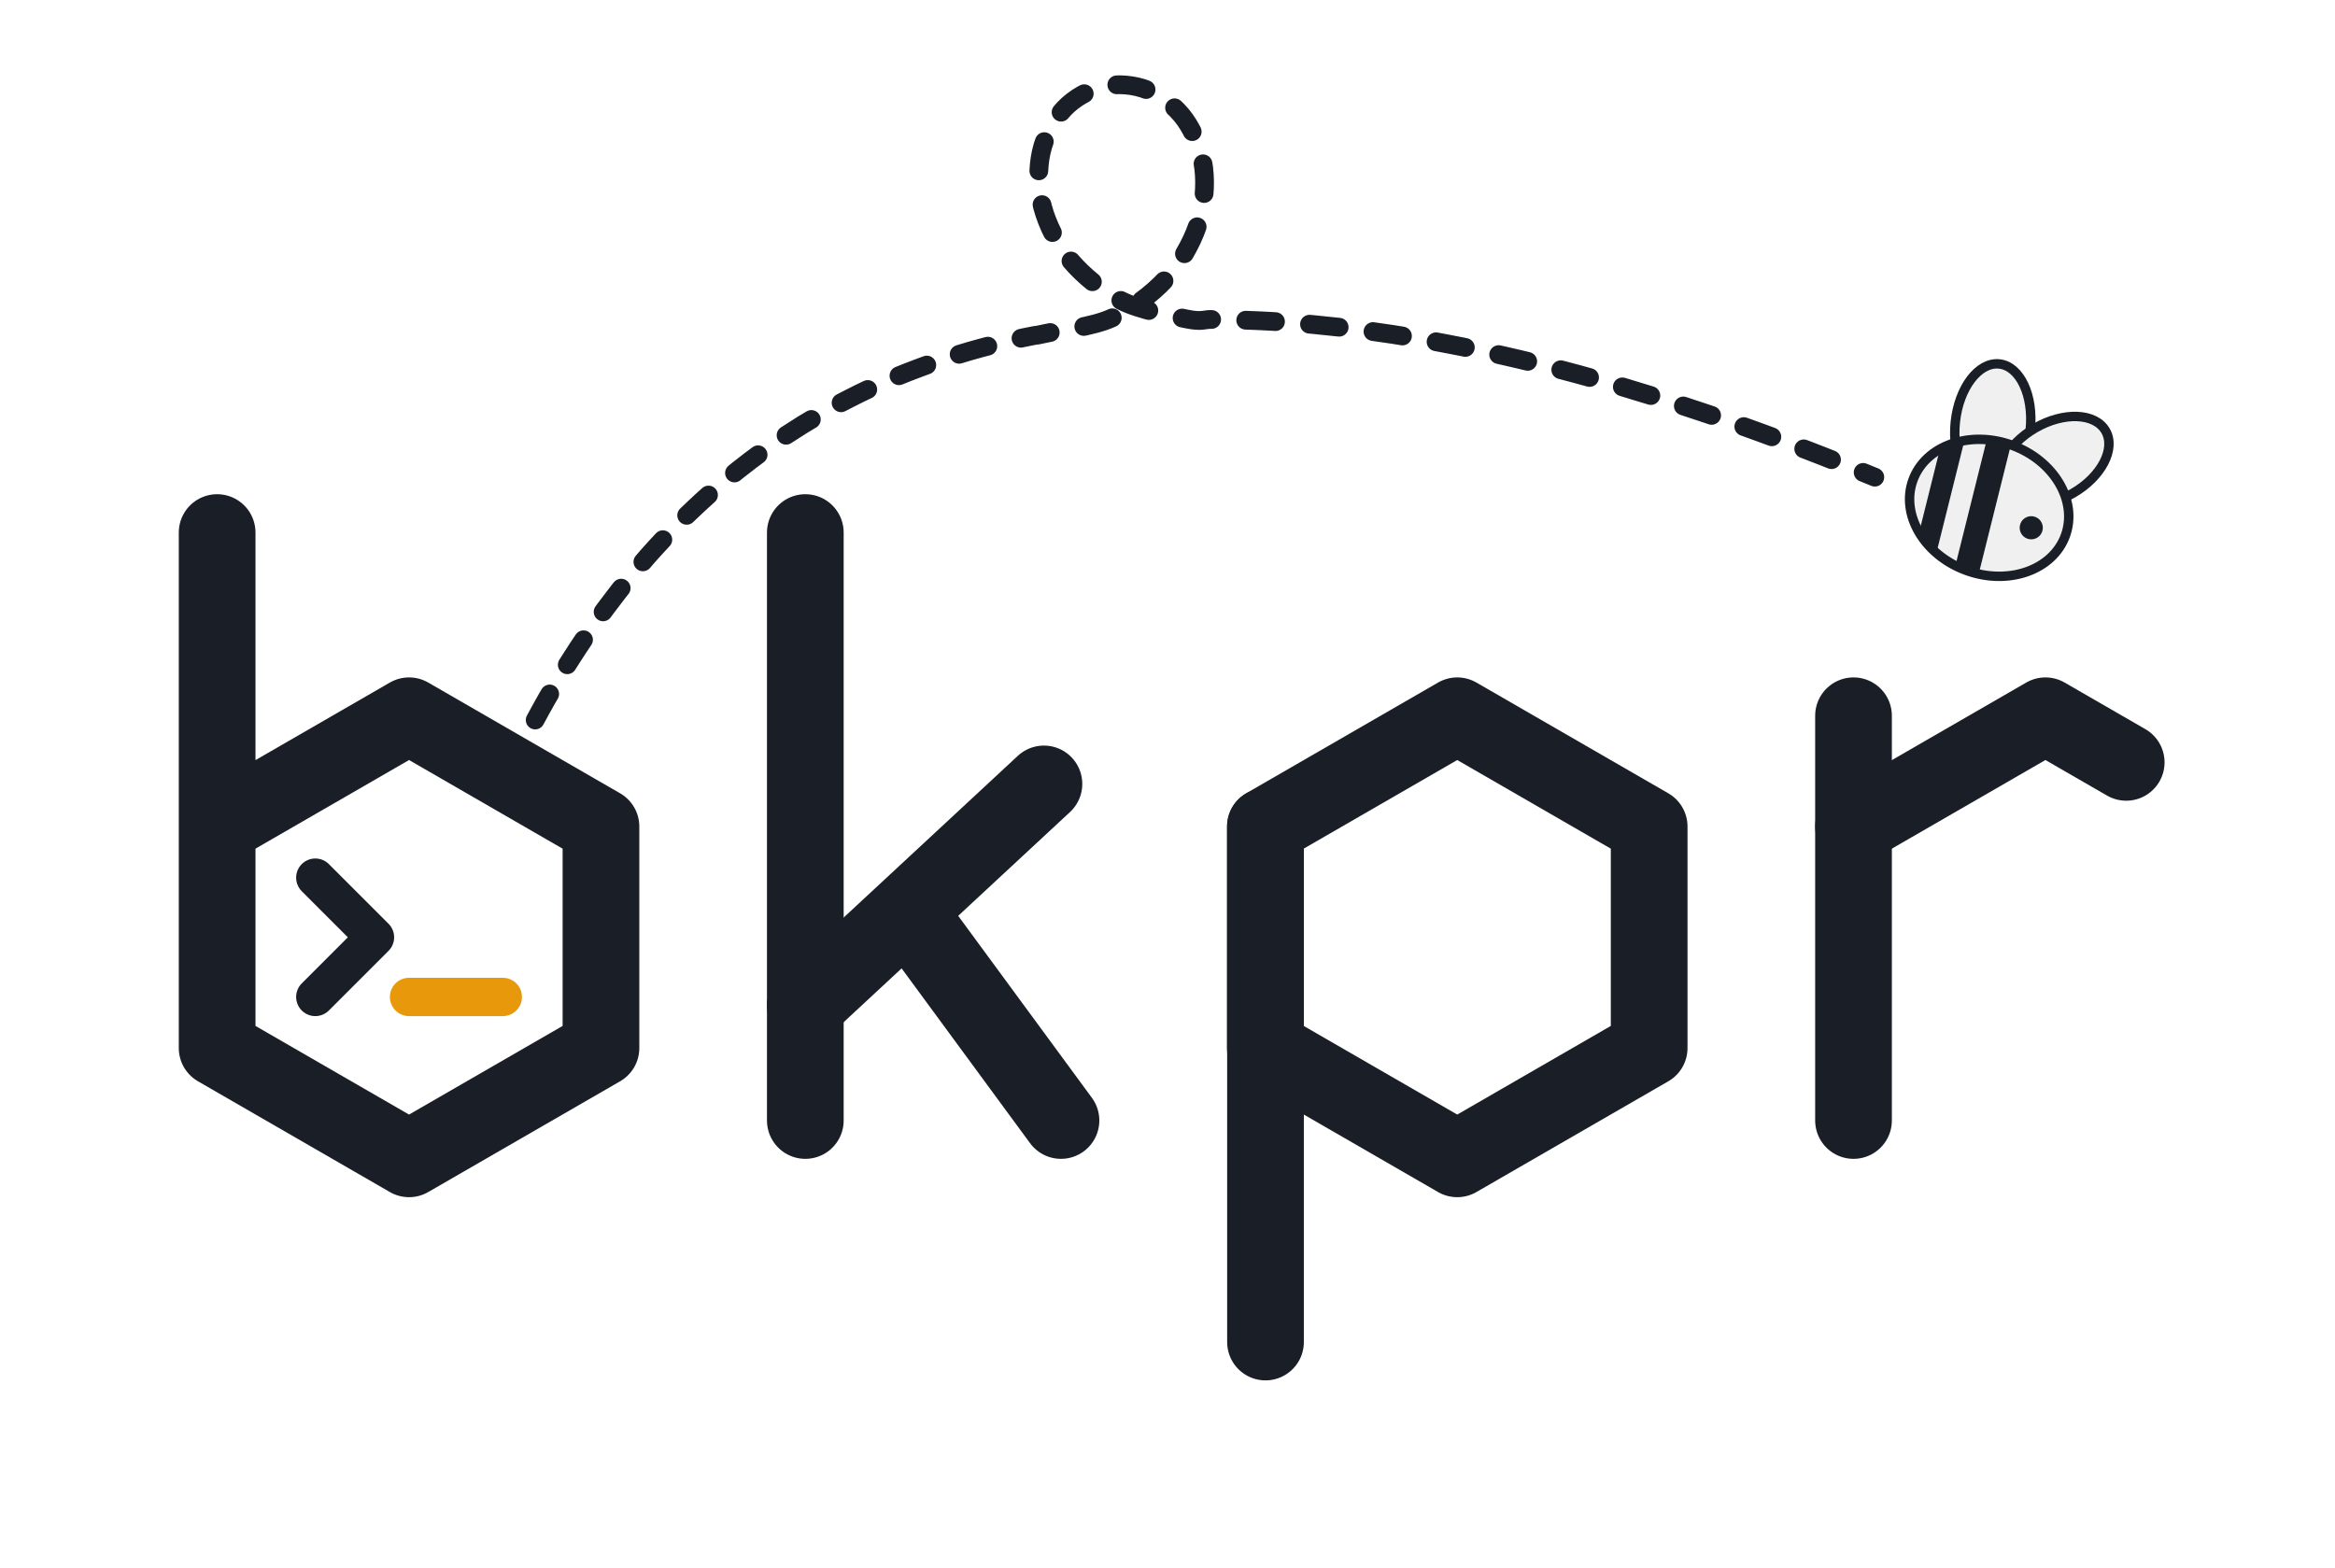
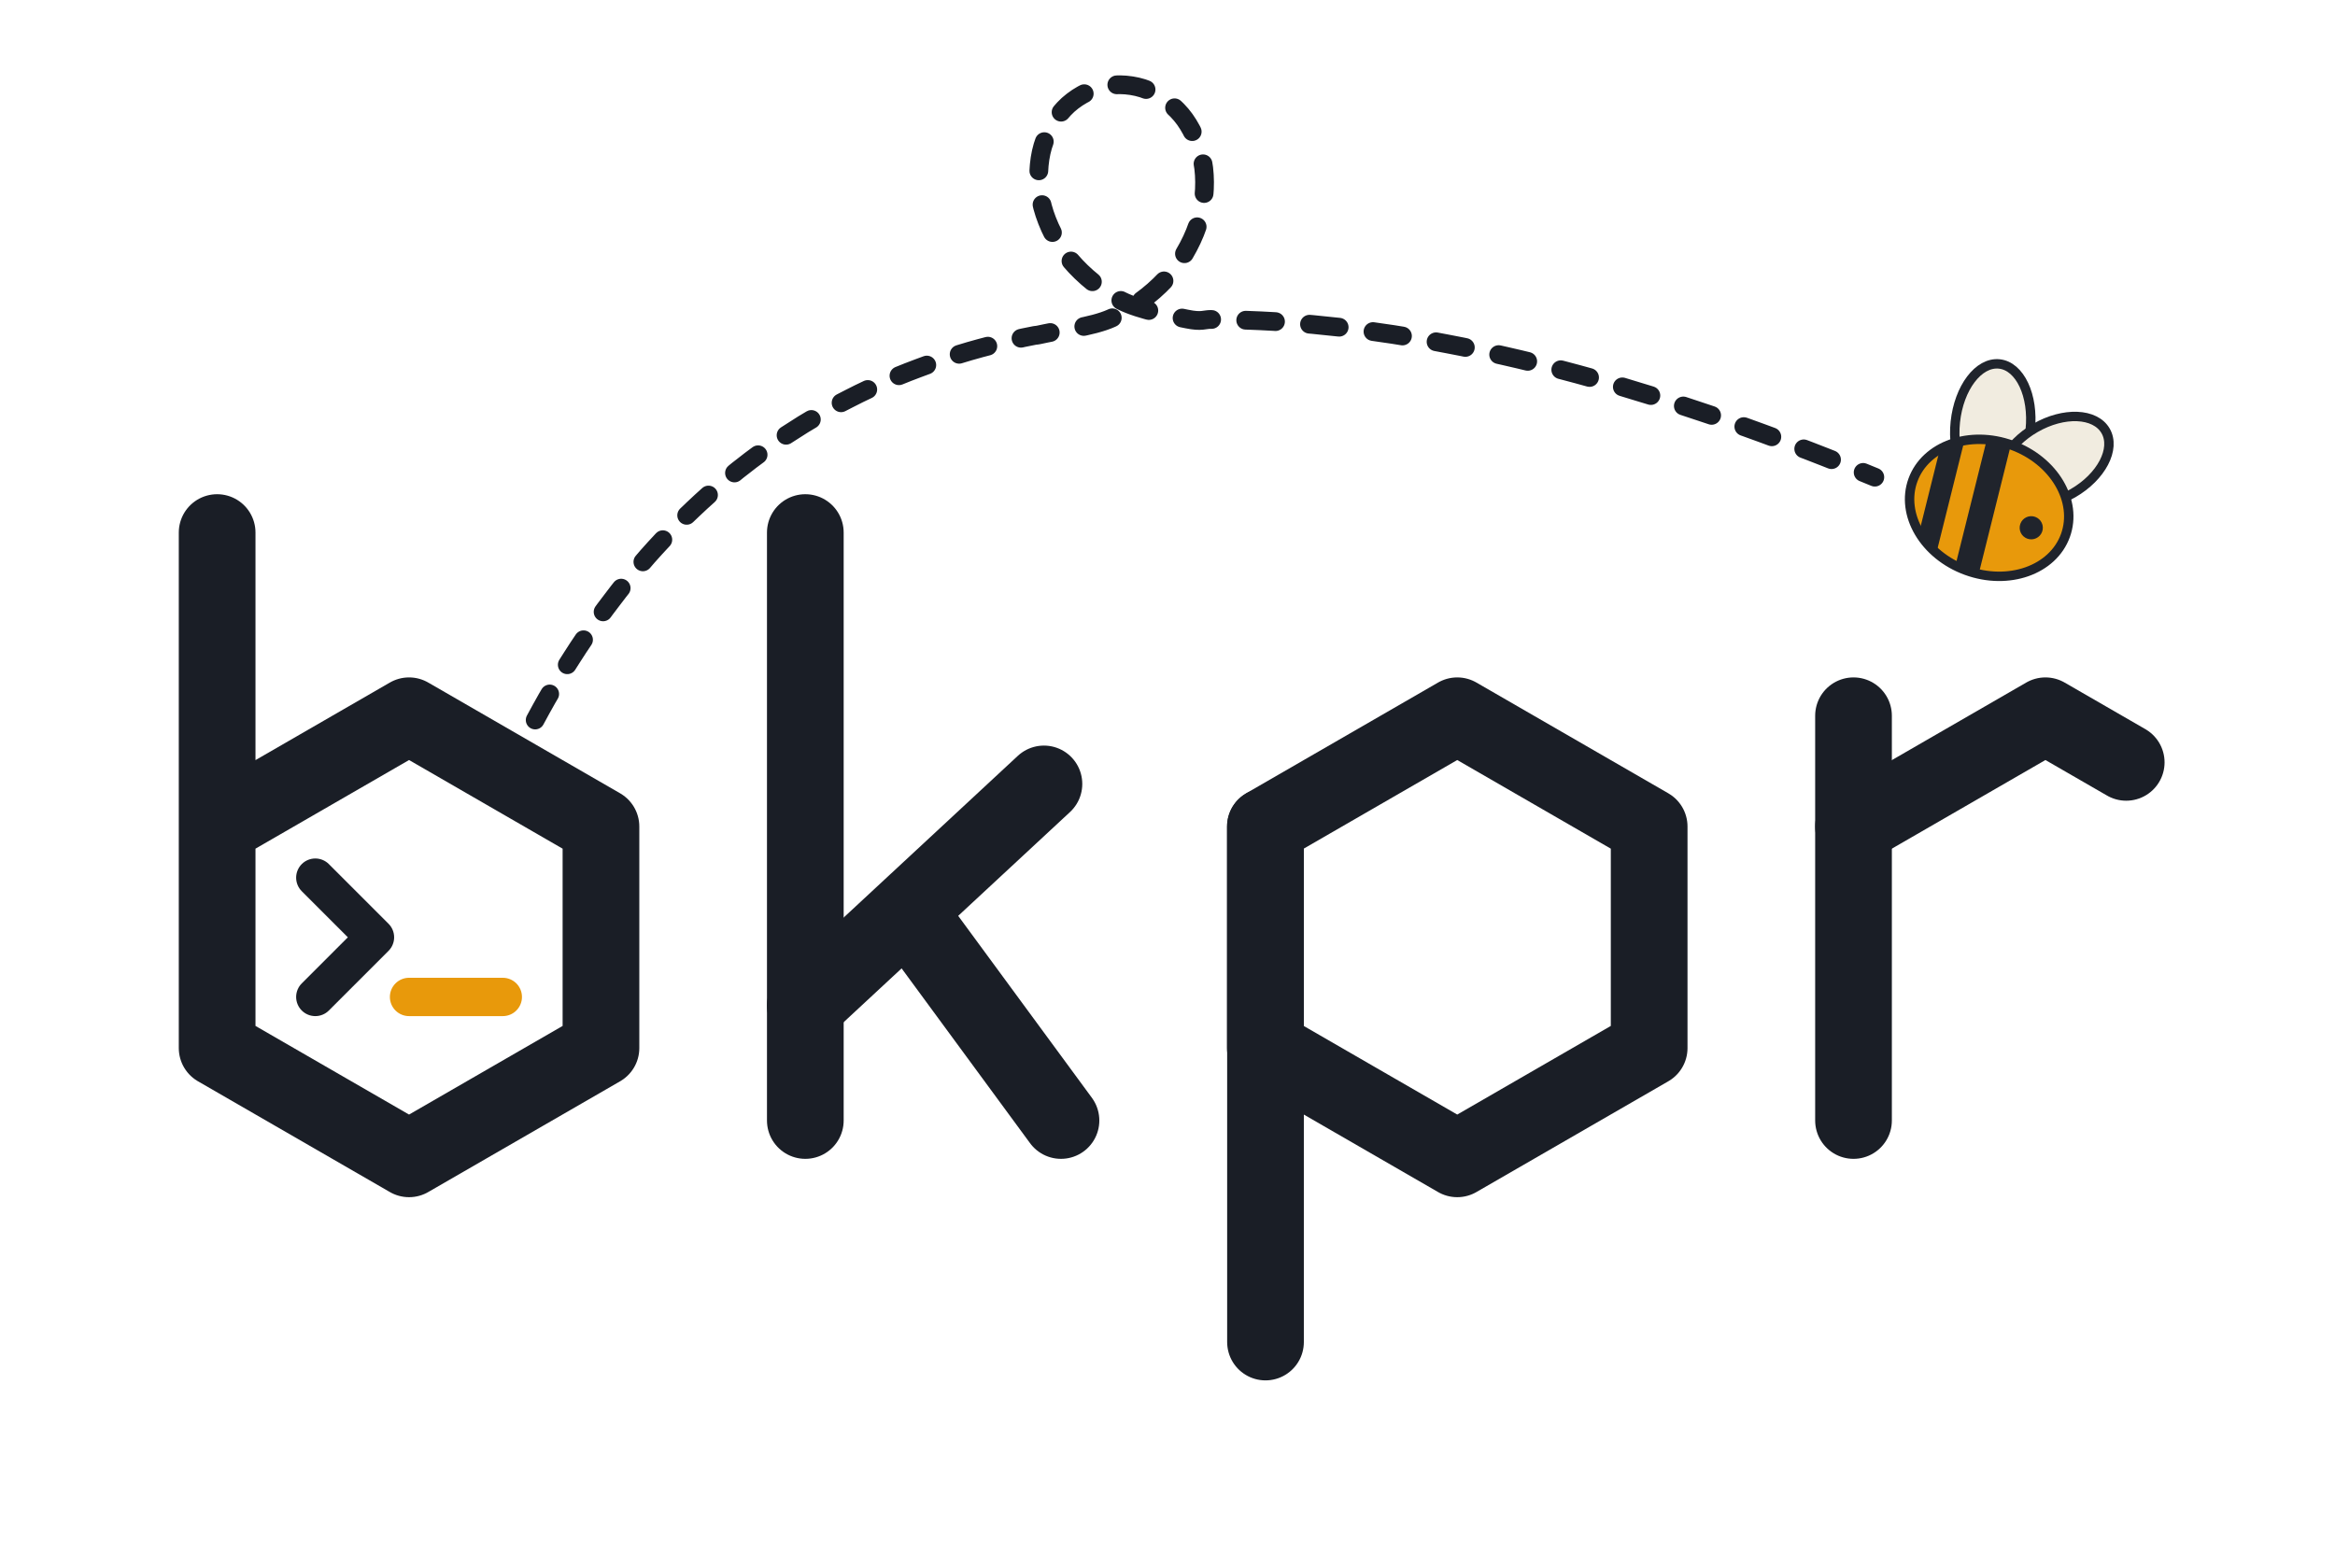
<svg xmlns="http://www.w3.org/2000/svg" viewBox="6 -48 274 184" width="548" height="368" role="img" aria-labelledby="title">
  <path d="M31.48 14.5 V75 L54 88 L76.52 75 V49 L54 36 L31.48 49" fill="none" stroke="#1A1E26" stroke-width="9" stroke-linecap="round" stroke-linejoin="round" />
  <path d="M43 55 l7 7 l-7 7" fill="none" stroke="#1A1E26" stroke-width="4.5" stroke-linecap="round" stroke-linejoin="round" />
  <path d="M54 69 H65" stroke="#E8990B" stroke-width="4.5" stroke-linecap="round" />
  <g fill="none" stroke="#1A1E26" stroke-linecap="round" stroke-linejoin="round">
    <path d="M100.5 14.5 V83.5 M154.5 49 V109.5 M223.5 36 V83.5" stroke-width="9" />
    <path d="M100.5 70 L128.5 44 M112.5 59 L130.5 83.5" stroke-width="9" />
    <polygon points="177,36 199.52,49 199.52,75 177,88 154.48,75 154.48,49" stroke-width="9" />
    <path d="M223.5 49 L246.02 36 L255.5 41.47" stroke-width="9" />
  </g>
  <path d="M68.8 36.5 C68.92 36.29 69.26 35.65 69.49 35.23 C69.72 34.81 69.96 34.4 70.19 33.98 C70.43 33.57 70.67 33.16 70.91 32.75 C71.15 32.35 71.39 31.94 71.63 31.54 C71.87 31.14 72.12 30.74 72.36 30.34 C72.61 29.94 72.86 29.55 73.11 29.16 C73.36 28.77 73.61 28.38 73.86 28 C74.11 27.61 74.37 27.23 74.63 26.85 C74.88 26.47 75.14 26.1 75.4 25.73 C75.66 25.35 75.92 24.98 76.19 24.61 C76.45 24.25 76.71 23.88 76.98 23.52 C77.25 23.16 77.52 22.8 77.79 22.45 C78.06 22.09 78.33 21.74 78.6 21.39 C78.88 21.04 79.15 20.69 79.43 20.34 C79.71 20 79.99 19.66 80.27 19.32 C80.55 18.98 80.83 18.65 81.12 18.31 C81.4 17.98 81.69 17.65 81.97 17.32 C82.26 17 82.55 16.67 82.84 16.35 C83.13 16.03 83.43 15.71 83.72 15.4 C84.02 15.08 84.31 14.77 84.61 14.46 C84.91 14.15 85.21 13.84 85.51 13.54 C85.81 13.23 86.12 12.93 86.42 12.63 C86.73 12.34 87.03 12.04 87.34 11.75 C87.65 11.46 87.96 11.17 88.27 10.88 C88.58 10.59 88.9 10.31 89.21 10.03 C89.53 9.75 89.85 9.47 90.16 9.19 C90.48 8.92 90.8 8.65 91.13 8.38 C91.45 8.11 91.77 7.84 92.1 7.58 C92.42 7.31 92.75 7.05 93.08 6.8 C93.41 6.54 93.74 6.28 94.07 6.03 C94.41 5.78 94.74 5.53 95.08 5.28 C95.41 5.04 95.75 4.79 96.09 4.55 C96.43 4.31 96.77 4.08 97.12 3.84 C97.46 3.61 97.8 3.37 98.15 3.14 C98.5 2.92 98.85 2.69 99.2 2.47 C99.55 2.24 99.9 2.02 100.25 1.8 C100.61 1.59 100.96 1.37 101.32 1.16 C101.67 0.95 102.03 0.74 102.39 0.53 C102.75 0.33 103.12 0.13 103.48 -0.07 C103.84 -0.27 104.21 -0.47 104.58 -0.67 C104.95 -0.86 105.31 -1.05 105.69 -1.24 C106.06 -1.43 106.43 -1.62 106.8 -1.8 C107.18 -1.98 107.55 -2.16 107.93 -2.34 C108.31 -2.52 108.69 -2.69 109.07 -2.86 C109.45 -3.03 109.83 -3.2 110.22 -3.37 C110.6 -3.53 110.99 -3.7 111.38 -3.86 C111.77 -4.02 112.16 -4.17 112.55 -4.33 C112.94 -4.48 113.33 -4.63 113.73 -4.78 C114.12 -4.93 114.52 -5.07 114.92 -5.22 C115.32 -5.36 115.72 -5.5 116.12 -5.64 C116.52 -5.77 116.93 -5.91 117.33 -6.04 C117.74 -6.17 118.14 -6.3 118.55 -6.42 C118.96 -6.55 119.37 -6.67 119.78 -6.79 C120.2 -6.91 120.61 -7.02 121.03 -7.14 C121.44 -7.25 121.86 -7.36 122.28 -7.47 C122.7 -7.58 123.12 -7.68 123.54 -7.79 C123.97 -7.89 124.39 -7.99 124.82 -8.08 C125.24 -8.18 125.67 -8.27 126.1 -8.37 C126.53 -8.46 126.96 -8.54 127.4 -8.63 C127.83 -8.71 127.19 -8.54 128.7 -8.87 C130.21 -9.21 134.09 -9.61 136.43 -10.66 C138.77 -11.71 141.06 -13.39 142.74 -15.19 C144.43 -17 145.78 -19.34 146.53 -21.52 C147.29 -23.7 147.5 -26.19 147.25 -28.27 C147 -30.34 146.13 -32.45 145.04 -33.98 C143.95 -35.5 142.29 -36.77 140.69 -37.42 C139.1 -38.07 137.11 -38.23 135.48 -37.86 C133.84 -37.49 132.07 -36.52 130.86 -35.23 C129.64 -33.94 128.6 -32.05 128.18 -30.13 C127.76 -28.21 127.76 -25.83 128.34 -23.72 C128.91 -21.6 130.07 -19.28 131.61 -17.44 C133.16 -15.61 135.32 -13.85 137.6 -12.7 C139.88 -11.56 143.53 -10.93 145.28 -10.56 C147.02 -10.2 147.35 -10.52 148.06 -10.51 C148.77 -10.49 149.03 -10.5 149.52 -10.49 C150.01 -10.48 150.5 -10.47 150.99 -10.46 C151.48 -10.45 151.98 -10.43 152.47 -10.41 C152.97 -10.4 153.46 -10.37 153.96 -10.35 C154.46 -10.32 154.96 -10.3 155.47 -10.27 C155.97 -10.24 156.47 -10.2 156.98 -10.17 C157.48 -10.13 157.99 -10.09 158.5 -10.05 C159.01 -10.01 159.52 -9.96 160.03 -9.92 C160.55 -9.87 161.06 -9.82 161.58 -9.76 C162.09 -9.71 162.61 -9.65 163.13 -9.6 C163.65 -9.54 164.17 -9.47 164.7 -9.41 C165.22 -9.34 165.74 -9.28 166.27 -9.21 C166.8 -9.13 167.33 -9.06 167.86 -8.98 C168.39 -8.91 168.92 -8.83 169.45 -8.75 C169.99 -8.66 170.52 -8.58 171.06 -8.49 C171.6 -8.4 172.13 -8.31 172.68 -8.22 C173.22 -8.12 173.76 -8.03 174.3 -7.93 C174.85 -7.83 175.39 -7.73 175.94 -7.62 C176.49 -7.52 177.04 -7.41 177.59 -7.3 C178.14 -7.19 178.69 -7.07 179.24 -6.96 C179.8 -6.84 180.36 -6.72 180.91 -6.6 C181.47 -6.47 182.03 -6.35 182.59 -6.22 C183.15 -6.09 183.72 -5.96 184.28 -5.83 C184.85 -5.69 185.41 -5.56 185.98 -5.42 C186.55 -5.28 187.12 -5.13 187.69 -4.99 C188.26 -4.84 188.84 -4.69 189.41 -4.54 C189.99 -4.39 190.56 -4.24 191.14 -4.08 C191.72 -3.92 192.3 -3.76 192.88 -3.6 C193.47 -3.44 194.05 -3.27 194.63 -3.1 C195.22 -2.93 195.81 -2.76 196.4 -2.59 C196.99 -2.41 197.58 -2.23 198.17 -2.05 C198.76 -1.87 199.36 -1.69 199.95 -1.51 C200.55 -1.32 201.15 -1.13 201.74 -0.94 C202.34 -0.75 202.95 -0.55 203.55 -0.35 C204.15 -0.16 204.76 0.04 205.36 0.25 C205.97 0.45 206.58 0.66 207.19 0.86 C207.8 1.07 208.41 1.29 209.02 1.5 C209.63 1.72 210.25 1.93 210.87 2.15 C211.48 2.37 212.1 2.6 212.72 2.82 C213.34 3.05 213.96 3.28 214.59 3.51 C215.21 3.74 215.84 3.98 216.46 4.22 C217.09 4.45 217.72 4.69 218.35 4.94 C218.98 5.18 219.61 5.43 220.25 5.68 C220.88 5.93 221.52 6.18 222.15 6.43 C222.79 6.69 223.43 6.95 224.07 7.21 C224.71 7.47 225.68 7.87 226 8" fill="none" stroke="#1A1E26" stroke-width="2.2" stroke-dasharray="3.5 4" stroke-linecap="round" />
  <g transform="translate(240 10) rotate(20) scale(1.7)">
    <defs>
      <clipPath id="body">
        <ellipse cx="0" cy="1" rx="5.6" ry="4.6" />
      </clipPath>
    </defs>
-     <g fill="#F0F0F0" stroke="#1A1E26" stroke-width="0.65">
+     <g fill="#F1ECE0" stroke="#20242C" stroke-width="0.65">
      <ellipse cx="-1.7" cy="-4.4" rx="2.6" ry="4.3" transform="rotate(-14 -1.7 -4.4)" />
      <ellipse cx="3.1" cy="-3.6" rx="2.6" ry="4.1" transform="rotate(40 3.1 -3.6)" />
    </g>
-     <ellipse cx="0" cy="1" rx="5.6" ry="4.6" fill="#F0F0F0" stroke="#1A1E26" stroke-width="0.65" />
-     <g fill="#1A1E26" clip-path="url(#body)">
+     <ellipse cx="0" cy="1" rx="5.6" ry="4.6" fill="#E8990B" stroke="#20242C" stroke-width="0.65" />
+     <g fill="#20242C" clip-path="url(#body)">
      <rect x="-4.3" y="-5" width="1.5" height="12" transform="rotate(-6 -3.55 1)" />
      <rect x="-1.3" y="-5" width="1.7" height="12" transform="rotate(-6 -0.45 1)" />
      <circle cx="3.2" cy="1.3" r="0.8" />
    </g>
  </g>
</svg>
